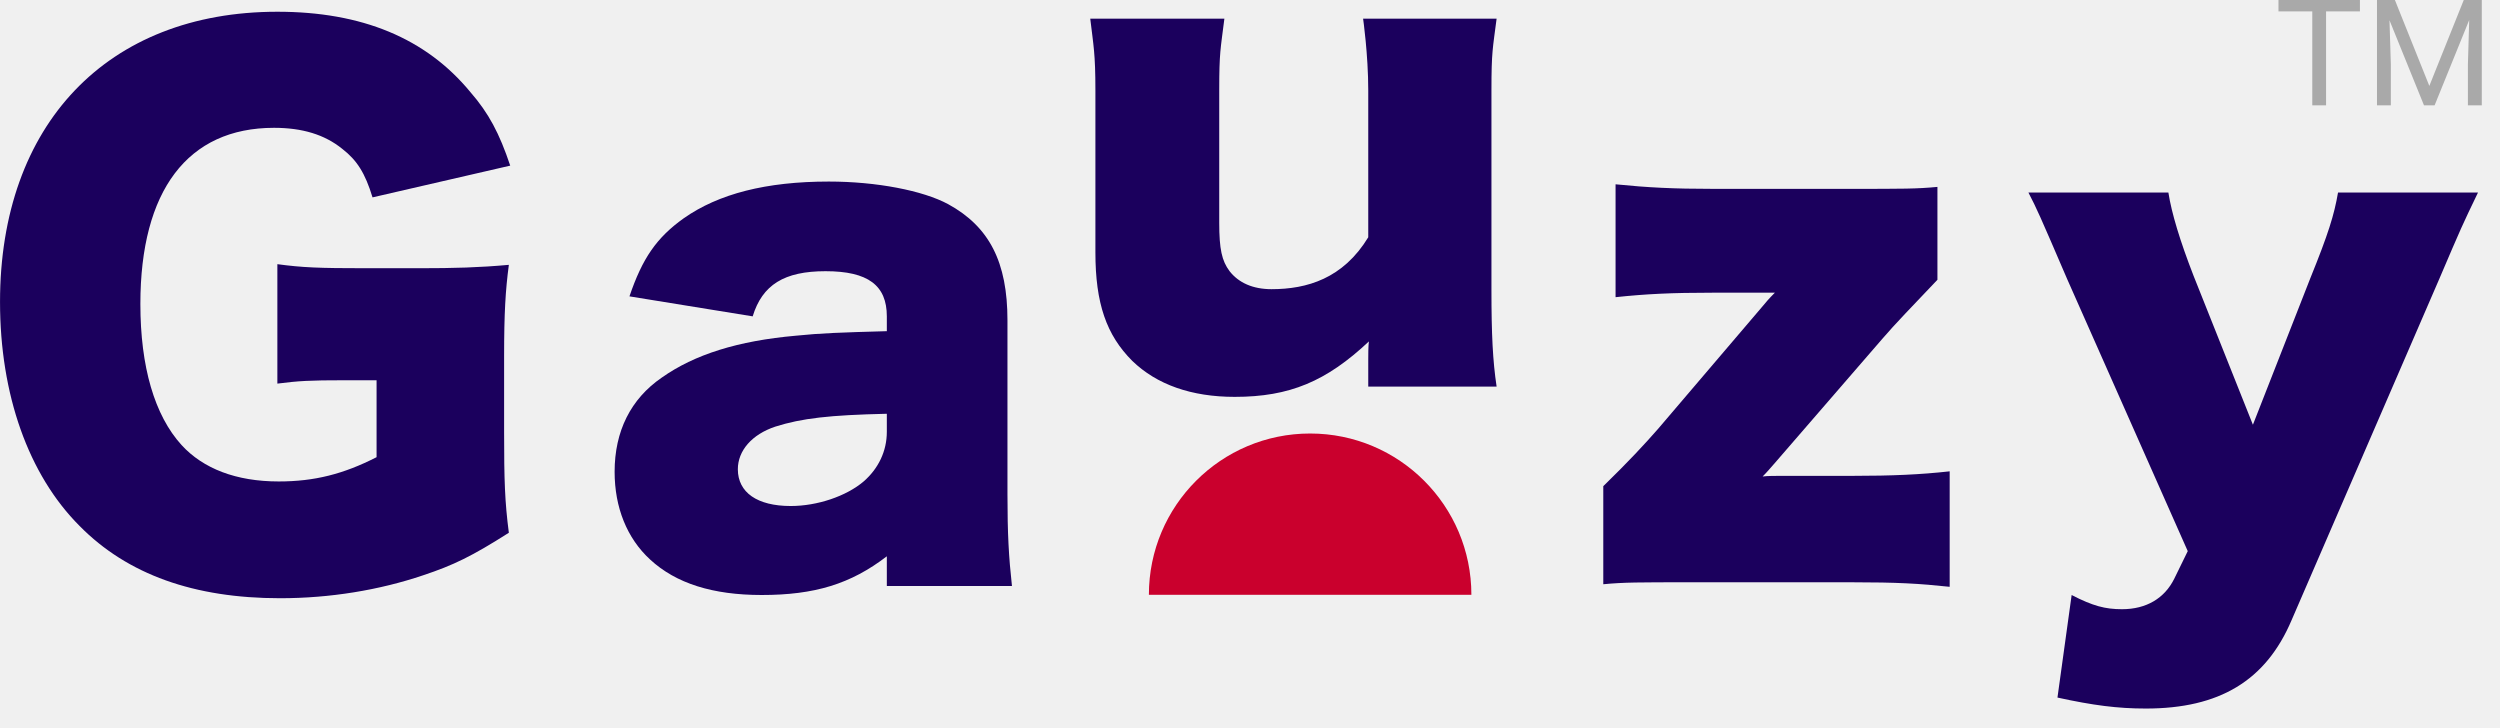
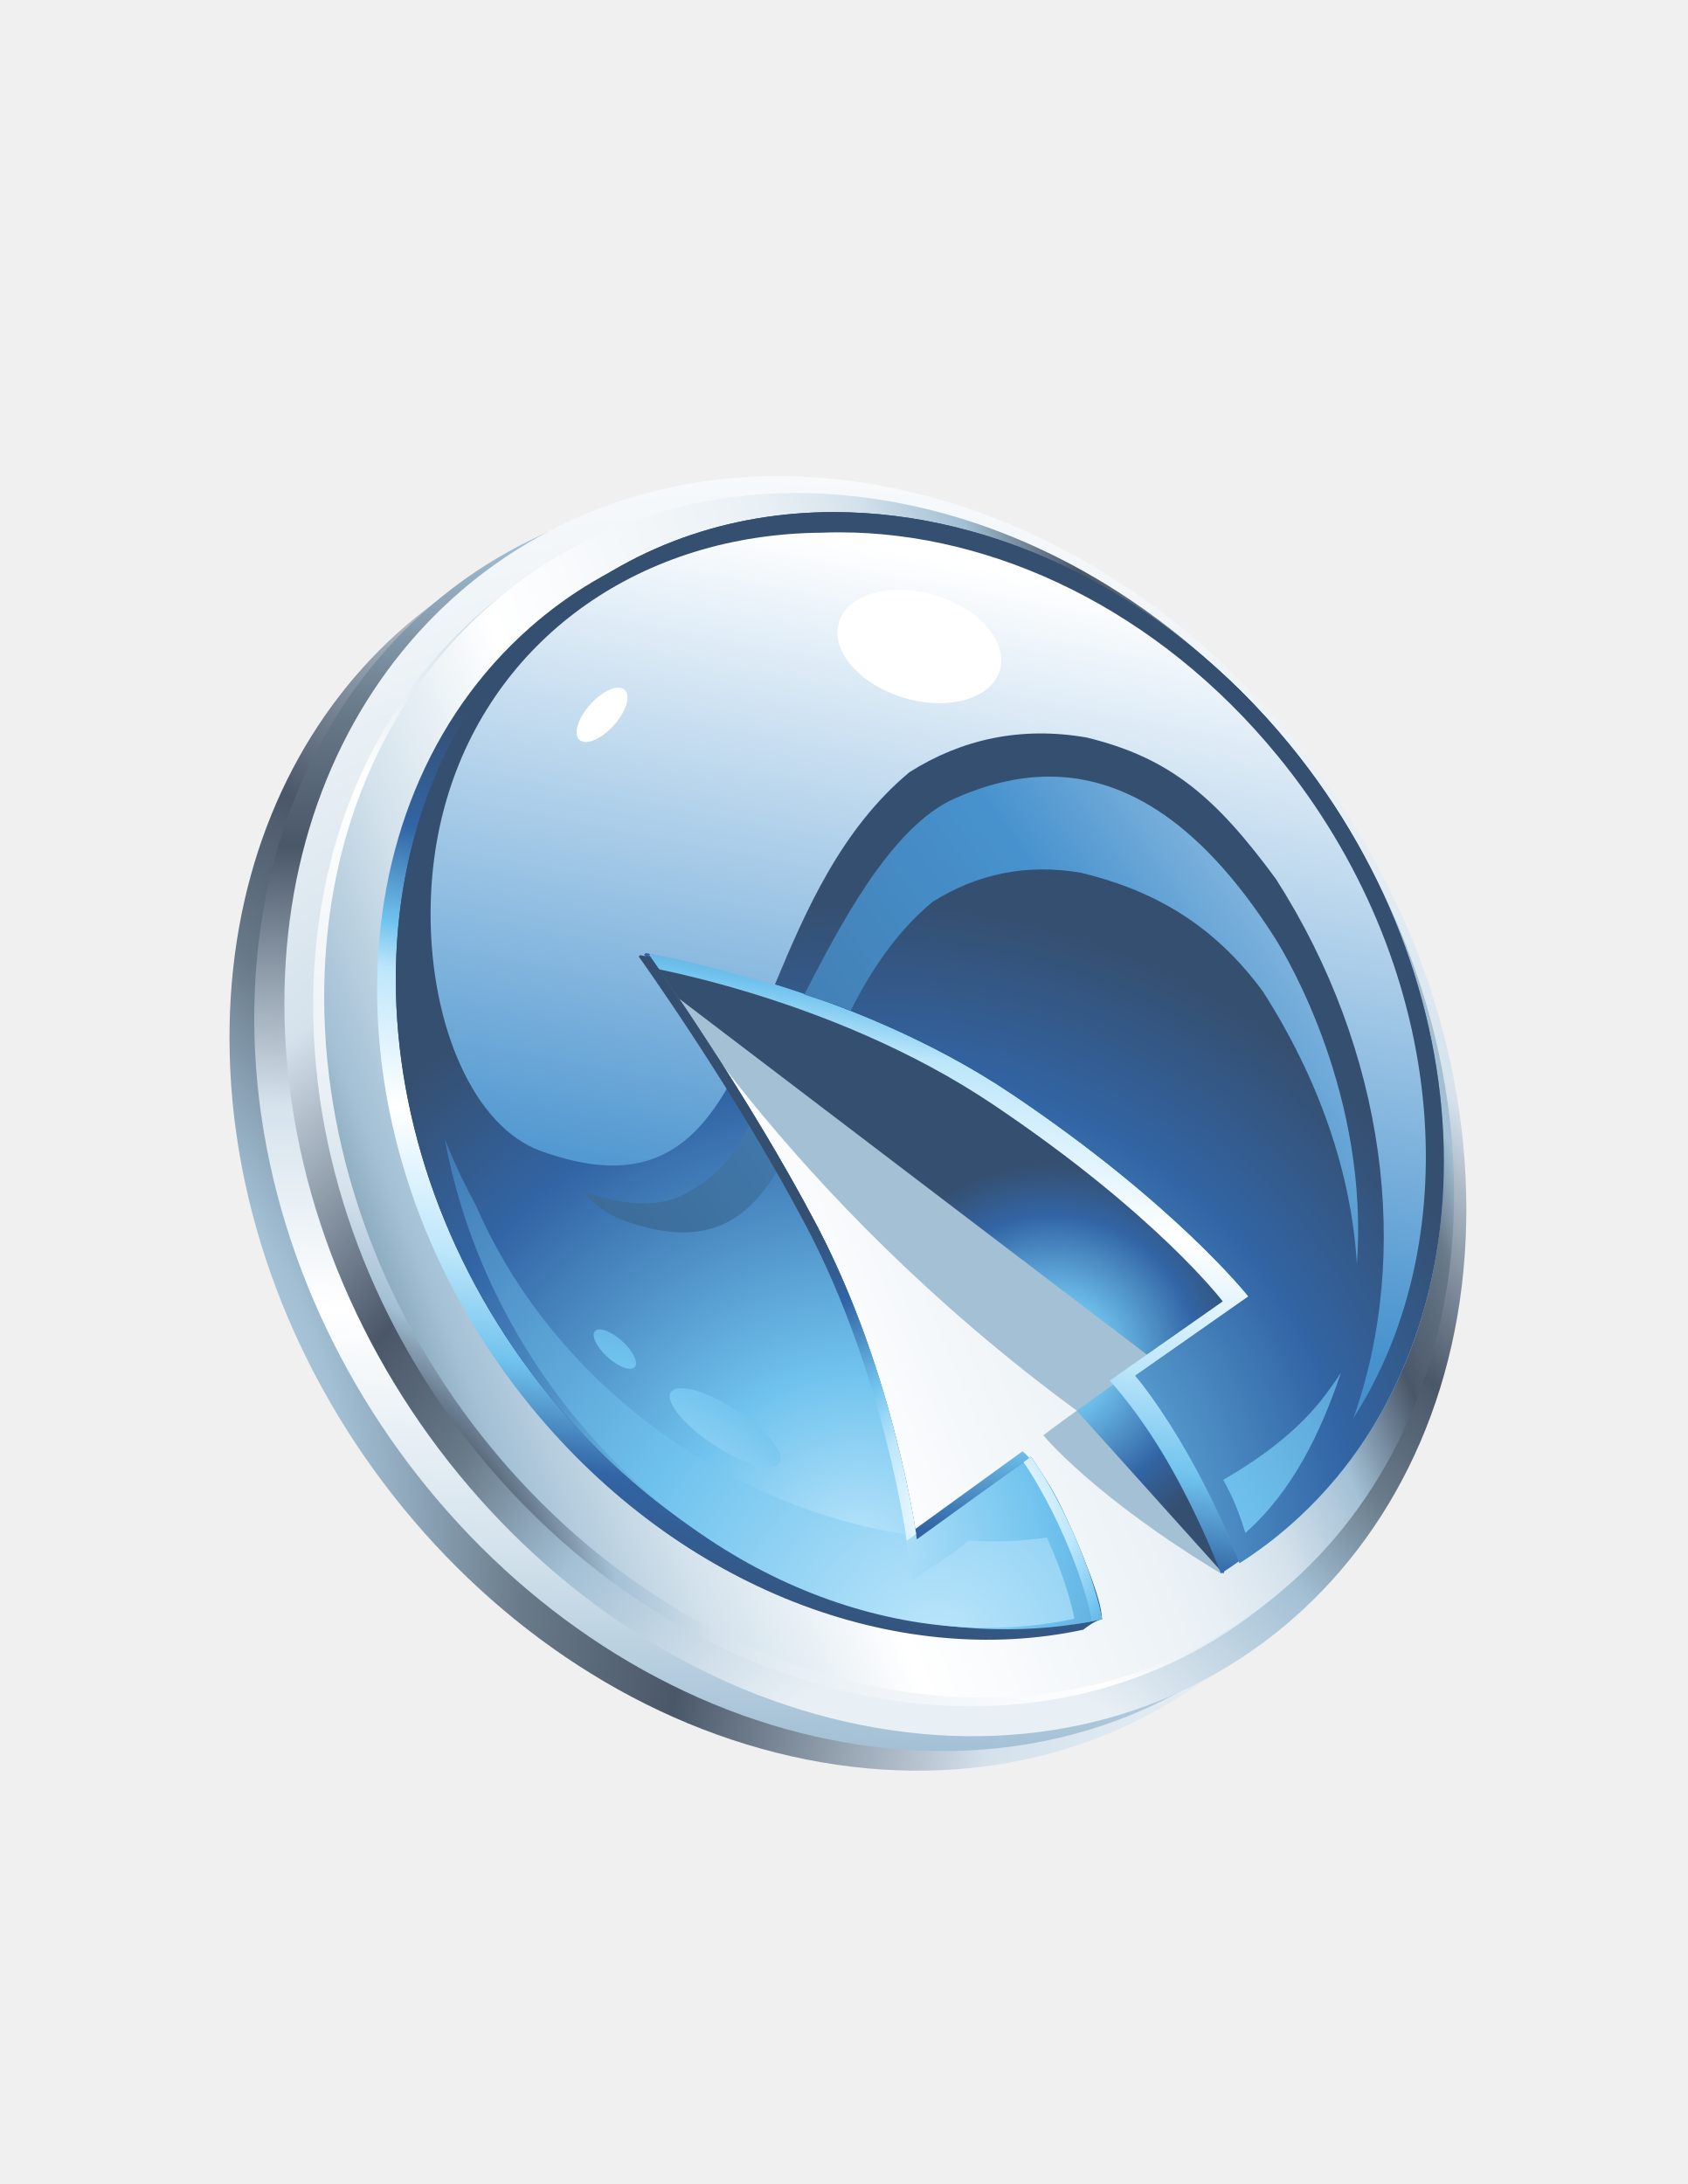
- <svg xmlns="http://www.w3.org/2000/svg" width="79px" height="23px" viewBox="0 0 79 23" version="1.1">
-   <g id="Page-2" stroke="none" stroke-width="1" fill="none" fill-rule="evenodd">
-     <g id="Employee-management-Copy-4" transform="translate(-64, -29)">
-       <g id="Group" transform="translate(64.0008, 29)">
-         <path d="M11.899,12.016 L10.876,12.016 C9.788,12.016 9.425,12.037 8.764,12.122 L8.764,8.348 C9.553,8.454 10.065,8.476 11.557,8.476 L13.263,8.476 C14.351,8.476 15.14,8.454 16.079,8.369 C15.972,9.179 15.929,9.883 15.929,11.269 L15.929,13.658 C15.929,15.172 15.951,15.854 16.079,16.835 C14.906,17.581 14.33,17.859 13.371,18.179 C11.984,18.648 10.427,18.904 8.849,18.904 C6.141,18.904 4.03,18.158 2.515,16.621 C0.895,15.001 1.49213975e-13,12.463 1.49213975e-13,9.541 C1.49213975e-13,3.933 3.39,0.371 8.764,0.371 C11.429,0.371 13.456,1.203 14.863,2.91 C15.439,3.571 15.78,4.21 16.122,5.234 L11.771,6.237 C11.537,5.469 11.281,5.064 10.811,4.701 C10.256,4.253 9.553,4.039 8.658,4.039 C5.927,4.039 4.435,6.023 4.435,9.606 C4.435,11.589 4.882,13.124 5.736,14.063 C6.419,14.809 7.463,15.214 8.806,15.214 C9.937,15.214 10.854,14.98 11.899,14.447 L11.899,12.016 Z" id="Fill-1" fill="#1B005D" />
-         <path d="M28.023,13.645 L28.023,13.075 C26.209,13.116 25.333,13.217 24.497,13.482 C23.763,13.727 23.315,14.237 23.315,14.828 C23.315,15.561 23.926,15.99 24.986,15.99 C25.822,15.99 26.739,15.683 27.29,15.214 C27.758,14.807 28.023,14.256 28.023,13.645 M28.023,10.465 L28.023,9.997 C28.023,9.019 27.432,8.57 26.086,8.57 C24.782,8.57 24.089,8.999 23.784,9.997 L19.89,9.365 C20.298,8.163 20.747,7.51 21.603,6.899 C22.704,6.124 24.211,5.737 26.189,5.737 C27.697,5.737 29.165,6.022 29.96,6.451 C31.264,7.164 31.835,8.285 31.835,10.12 L31.835,15.623 C31.835,16.866 31.876,17.599 31.977,18.517 L28.023,18.517 L28.023,17.579 C26.881,18.456 25.74,18.802 24.069,18.802 C22.52,18.802 21.358,18.435 20.543,17.681 C19.809,17.008 19.421,16.03 19.421,14.909 C19.421,13.624 19.931,12.606 20.91,11.933 C21.949,11.2 23.315,10.771 25.149,10.608 C25.944,10.527 26.555,10.506 28.023,10.465" id="Fill-3" fill="#1B005D" />
-         <path d="M43.073,0.589 L47.292,0.589 C47.17,1.547 47.129,1.616 47.129,2.86 L47.129,9.158 C47.129,10.565 47.17,11.401 47.292,12.216 L43.236,12.216 L43.236,11.339 C43.236,11.237 43.236,10.932 43.256,10.789 C41.911,12.053 40.749,12.541 39.016,12.541 C37.651,12.541 36.551,12.154 35.776,11.401 C34.961,10.585 34.614,9.586 34.614,7.976 L34.614,2.86 C34.614,1.678 34.552,1.444 34.451,0.589 L38.69,0.589 C38.568,1.567 38.527,1.637 38.527,2.86 L38.527,7.038 C38.527,7.874 38.609,8.241 38.853,8.568 C39.138,8.934 39.588,9.138 40.178,9.138 C41.3,9.138 42.441,8.803 43.236,7.498 L43.236,2.86 C43.236,1.719 43.073,0.589 43.073,0.589" id="Fill-5" fill="#1B005D" />
-         <path d="M61.222,5.906 L61.222,8.841 C60.447,9.656 59.856,10.267 59.49,10.696 L56.085,14.63 C55.922,14.813 55.861,14.894 55.698,15.057 C55.841,15.037 56.106,15.037 56.31,15.037 L58.532,15.037 C59.795,15.037 60.692,14.996 61.609,14.894 L61.609,18.543 C60.651,18.441 59.958,18.4 58.511,18.4 L53.415,18.4 C51.784,18.4 51.316,18.4 50.663,18.462 L50.663,15.363 C51.458,14.589 51.968,14.039 52.396,13.55 L55.698,9.677 C55.78,9.575 55.902,9.432 56.085,9.249 L54.128,9.249 C52.804,9.249 52.009,9.29 51.051,9.391 L51.051,5.824 C52.07,5.927 52.885,5.968 54.128,5.968 L58.429,5.968 C60.161,5.968 60.57,5.968 61.222,5.906" id="Fill-7" fill="#1B005D" />
-         <path d="M69.132,17.416 L65.32,8.815 C64.444,6.777 64.362,6.594 64.097,6.084 L68.52,6.084 C68.622,6.736 68.887,7.612 69.315,8.713 L71.191,13.422 L73.004,8.795 C73.574,7.389 73.758,6.798 73.881,6.084 L78.304,6.084 C77.794,7.144 77.794,7.144 77.08,8.815 L72.413,19.598 C71.598,21.514 70.13,22.39 67.807,22.39 C66.91,22.39 66.135,22.288 65.015,22.043 L65.463,18.803 C66.135,19.149 66.523,19.251 67.053,19.251 C67.827,19.251 68.398,18.904 68.703,18.293 L69.132,17.416 Z" id="Fill-9" fill="#1B005D" />
-         <path d="M46.495,18.795 L36.304,18.795 C36.304,15.981 38.586,13.699 41.399,13.699 C44.214,13.699 46.495,15.981 46.495,18.795" id="Fill-12" fill="#CA002D" />
-         <path d="M74.573,0.361 L73.503,0.361 L73.503,3.328 L73.067,3.328 L73.067,0.361 L71.999,0.361 L71.999,2.66453526e-15 L74.573,2.66453526e-15 L74.573,0.361 Z M75.678,2.66453526e-15 L76.766,2.715 L77.854,2.66453526e-15 L78.424,2.66453526e-15 L78.424,3.328 L77.985,3.328 L77.985,2.032 L78.026,0.633 L76.933,3.328 L76.597,3.328 L75.507,0.64 L75.55,2.032 L75.55,3.328 L75.112,3.328 L75.112,2.66453526e-15 L75.678,2.66453526e-15 Z" id="TM" fill="#A9A9A9" fill-rule="nonzero" />
+ <svg xmlns="http://www.w3.org/2000/svg" viewBox="0 0 816 1056" height="1056" width="816" xml:space="preserve" id="svg2" version="1.1">
+   <defs id="defs6">
+     <radialGradient id="radialGradient50" spreadMethod="pad" gradientTransform="matrix(1259.303,-115.1451,-140.9511,-1225.363,-102.5225,219.1201)" gradientUnits="userSpaceOnUse" r="1" cy="0" cx="0" fy="0" fx="0">
+       <stop id="stop24" offset="0" style="stop-opacity:1;stop-color:#e9f0f5" />
+       <stop id="stop26" offset="0.098" style="stop-opacity:1;stop-color:#e9f0f5" />
+       <stop id="stop28" offset="0.184" style="stop-opacity:1;stop-color:#a3c0d5" />
+       <stop id="stop30" offset="0.234" style="stop-opacity:1;stop-color:#687988" />
+       <stop id="stop32" offset="0.279" style="stop-opacity:1;stop-color:#4a5769" />
+       <stop id="stop34" offset="0.369" style="stop-opacity:1;stop-color:#d5e2ec" />
+       <stop id="stop36" offset="0.443" style="stop-opacity:1;stop-color:#e9f0f5" />
+       <stop id="stop38" offset="0.537" style="stop-opacity:1;stop-color:#ffffff" />
+       <stop id="stop40" offset="0.602" style="stop-opacity:1;stop-color:#a3c0d5" />
+       <stop id="stop42" offset="0.668" style="stop-opacity:1;stop-color:#4a5769" />
+       <stop id="stop44" offset="0.75" style="stop-opacity:1;stop-color:#a3c0d5" />
+       <stop id="stop46" offset="0.828" style="stop-opacity:1;stop-color:#688998" />
+       <stop id="stop48" offset="1" style="stop-opacity:1;stop-color:#a3c0d5" />
+     </radialGradient>
+     <linearGradient id="linearGradient92" spreadMethod="pad" gradientTransform="matrix(-28.12782,-725.6841,-725.6841,28.12784,318.6416,699.5669)" gradientUnits="userSpaceOnUse" y2="0" x2="1" y1="0" x1="0">
+       <stop id="stop66" offset="0" style="stop-opacity:1;stop-color:#e9f0f5" />
+       <stop id="stop68" offset="0.02" style="stop-opacity:1;stop-color:#e9f0f5" />
+       <stop id="stop70" offset="0.143" style="stop-opacity:1;stop-color:#a3c0d5" />
+       <stop id="stop72" offset="0.234" style="stop-opacity:1;stop-color:#687988" />
+       <stop id="stop74" offset="0.303" style="stop-opacity:1;stop-color:#4a5769" />
+       <stop id="stop76" offset="0.434" style="stop-opacity:1;stop-color:#d5e2ec" />
+       <stop id="stop78" offset="0.484" style="stop-opacity:1;stop-color:#e9f0f5" />
+       <stop id="stop80" offset="0.537" style="stop-opacity:1;stop-color:#ffffff" />
+       <stop id="stop82" offset="0.656" style="stop-opacity:1;stop-color:#d3e2ec" />
+       <stop id="stop84" offset="0.75" style="stop-opacity:1;stop-color:#a3c0d5" />
+       <stop id="stop86" offset="0.828" style="stop-opacity:1;stop-color:#688998" />
+       <stop id="stop88" offset="0.885" style="stop-opacity:1;stop-color:#a3c0d5" />
+       <stop id="stop90" offset="1" style="stop-opacity:1;stop-color:#a3c0d5" />
+     </linearGradient>
+     <radialGradient id="radialGradient134" spreadMethod="pad" gradientTransform="matrix(970.4728,-167.167,1.896316,-1020.944,357.791,94.05664)" gradientUnits="userSpaceOnUse" r="1" cy="0" cx="0" fy="0" fx="0">
+       <stop id="stop108" offset="0" style="stop-opacity:1;stop-color:#e9f0f5" />
+       <stop id="stop110" offset="0.098" style="stop-opacity:1;stop-color:#e9f0f5" />
+       <stop id="stop112" offset="0.184" style="stop-opacity:1;stop-color:#a3c0d5" />
+       <stop id="stop114" offset="0.234" style="stop-opacity:1;stop-color:#687988" />
+       <stop id="stop116" offset="0.279" style="stop-opacity:1;stop-color:#4a5769" />
+       <stop id="stop118" offset="0.369" style="stop-opacity:1;stop-color:#d5e2ec" />
+       <stop id="stop120" offset="0.443" style="stop-opacity:1;stop-color:#e9f0f5" />
+       <stop id="stop122" offset="0.537" style="stop-opacity:1;stop-color:#ffffff" />
+       <stop id="stop124" offset="0.602" style="stop-opacity:1;stop-color:#a3c0d5" />
+       <stop id="stop126" offset="0.668" style="stop-opacity:1;stop-color:#4a5769" />
+       <stop id="stop128" offset="0.75" style="stop-opacity:1;stop-color:#a3c0d5" />
+       <stop id="stop130" offset="0.828" style="stop-opacity:1;stop-color:#688998" />
+       <stop id="stop132" offset="1" style="stop-opacity:1;stop-color:#a3c0d5" />
+     </radialGradient>
+     <radialGradient id="radialGradient176" spreadMethod="pad" gradientTransform="matrix(529.3954,-91.19,1.034439,-556.9275,118.1035,214.1104)" gradientUnits="userSpaceOnUse" r="1" cy="0" cx="0" fy="0" fx="0">
+       <stop id="stop150" offset="0" style="stop-opacity:1;stop-color:#a8bcc5" />
+       <stop id="stop152" offset="0.053" style="stop-opacity:1;stop-color:#a3c0d5" />
+       <stop id="stop154" offset="0.086" style="stop-opacity:1;stop-color:#687988" />
+       <stop id="stop156" offset="0.143" style="stop-opacity:1;stop-color:#4a5769" />
+       <stop id="stop158" offset="0.205" style="stop-opacity:1;stop-color:#a3c0d5" />
+       <stop id="stop160" offset="0.27" style="stop-opacity:1;stop-color:#d5e2ec" />
+       <stop id="stop162" offset="0.328" style="stop-opacity:1;stop-color:#e9f0f5" />
+       <stop id="stop164" offset="0.537" style="stop-opacity:1;stop-color:#ffffff" />
+       <stop id="stop166" offset="0.656" style="stop-opacity:1;stop-color:#d3e2ec" />
+       <stop id="stop168" offset="0.75" style="stop-opacity:1;stop-color:#a3c0d5" />
+       <stop id="stop170" offset="0.828" style="stop-opacity:1;stop-color:#688998" />
+       <stop id="stop172" offset="0.885" style="stop-opacity:1;stop-color:#a3c0d5" />
+       <stop id="stop174" offset="1" style="stop-opacity:1;stop-color:#a3c0d5" />
+     </radialGradient>
+     <linearGradient id="linearGradient218" spreadMethod="pad" gradientTransform="matrix(-445.8576,-281.6128,-207.5444,530.1256,502.1211,508.3306)" gradientUnits="userSpaceOnUse" y2="0" x2="1" y1="0" x1="0">
+       <stop id="stop192" offset="0" style="stop-opacity:1;stop-color:#a8bcc5" />
+       <stop id="stop194" offset="0.053" style="stop-opacity:1;stop-color:#a3c0d5" />
+       <stop id="stop196" offset="0.086" style="stop-opacity:1;stop-color:#687988" />
+       <stop id="stop198" offset="0.143" style="stop-opacity:1;stop-color:#4a5769" />
+       <stop id="stop200" offset="0.205" style="stop-opacity:1;stop-color:#a3c0d5" />
+       <stop id="stop202" offset="0.27" style="stop-opacity:1;stop-color:#d5e2ec" />
+       <stop id="stop204" offset="0.328" style="stop-opacity:1;stop-color:#e9f0f5" />
+       <stop id="stop206" offset="0.537" style="stop-opacity:1;stop-color:#ffffff" />
+       <stop id="stop208" offset="0.656" style="stop-opacity:1;stop-color:#d3e2ec" />
+       <stop id="stop210" offset="0.75" style="stop-opacity:1;stop-color:#a3c0d5" />
+       <stop id="stop212" offset="0.828" style="stop-opacity:1;stop-color:#688998" />
+       <stop id="stop214" offset="0.885" style="stop-opacity:1;stop-color:#a3c0d5" />
+       <stop id="stop216" offset="1" style="stop-opacity:1;stop-color:#a3c0d5" />
+     </linearGradient>
+     <radialGradient id="radialGradient260" spreadMethod="pad" gradientTransform="matrix(294.668,-26.94313,-32.98154,-286.7261,572.8535,542.6787)" gradientUnits="userSpaceOnUse" r="1" cy="0" cx="0" fy="0" fx="0">
+       <stop id="stop234" offset="0" style="stop-opacity:1;stop-color:#a8bcc5" />
+       <stop id="stop236" offset="0.053" style="stop-opacity:1;stop-color:#a3c0d5" />
+       <stop id="stop238" offset="0.086" style="stop-opacity:1;stop-color:#687988" />
+       <stop id="stop240" offset="0.143" style="stop-opacity:1;stop-color:#4a5769" />
+       <stop id="stop242" offset="0.205" style="stop-opacity:1;stop-color:#a3c0d5" />
+       <stop id="stop244" offset="0.27" style="stop-opacity:1;stop-color:#d5e2ec" />
+       <stop id="stop246" offset="0.328" style="stop-opacity:1;stop-color:#e9f0f5" />
+       <stop id="stop248" offset="0.537" style="stop-opacity:1;stop-color:#ffffff" />
+       <stop id="stop250" offset="0.656" style="stop-opacity:1;stop-color:#d3e2ec" />
+       <stop id="stop252" offset="0.75" style="stop-opacity:1;stop-color:#a3c0d5" />
+       <stop id="stop254" offset="0.828" style="stop-opacity:1;stop-color:#688998" />
+       <stop id="stop256" offset="0.885" style="stop-opacity:1;stop-color:#a3c0d5" />
+       <stop id="stop258" offset="1" style="stop-opacity:1;stop-color:#a3c0d5" />
+     </radialGradient>
+     <radialGradient id="radialGradient284" spreadMethod="pad" gradientTransform="matrix(72.22623,-6.60405,-8.084122,-70.2796,380.5957,299.2363)" gradientUnits="userSpaceOnUse" r="1" cy="0" cx="0" fy="0" fx="0">
+       <stop id="stop276" offset="0" style="stop-opacity:1;stop-color:#bce6fb" />
+       <stop id="stop278" offset="0.283" style="stop-opacity:1;stop-color:#70c3ee" />
+       <stop id="stop280" offset="0.734" style="stop-opacity:1;stop-color:#3265a5" />
+       <stop id="stop282" offset="1" style="stop-opacity:1;stop-color:#354f70" />
+     </radialGradient>
+     <linearGradient id="linearGradient320" spreadMethod="pad" gradientTransform="matrix(-49.32274,-310.3866,-252.0458,43.93089,343.3975,504.6748)" gradientUnits="userSpaceOnUse" y2="0" x2="1" y1="0" x1="0">
+       <stop id="stop300" offset="0" style="stop-opacity:1;stop-color:#354f70" />
+       <stop id="stop302" offset="0.004" style="stop-opacity:1;stop-color:#354f70" />
+       <stop id="stop304" offset="0.143" style="stop-opacity:1;stop-color:#3265a5" />
+       <stop id="stop306" offset="0.254" style="stop-opacity:1;stop-color:#70c3ee" />
+       <stop id="stop308" offset="0.307" style="stop-opacity:1;stop-color:#bce6fb" />
+       <stop id="stop310" offset="0.463" style="stop-opacity:1;stop-color:#ffffff" />
+       <stop id="stop312" offset="0.619" style="stop-opacity:1;stop-color:#bce6fb" />
+       <stop id="stop314" offset="0.73" style="stop-opacity:1;stop-color:#70c3ee" />
+       <stop id="stop316" offset="0.84" style="stop-opacity:1;stop-color:#3265a5" />
+       <stop id="stop318" offset="1" style="stop-opacity:1;stop-color:#354f70" />
+     </linearGradient>
+     <radialGradient id="radialGradient344" spreadMethod="pad" gradientTransform="matrix(201.7054,-34.74439,0.3941345,-212.1954,516.6475,287.7051)" gradientUnits="userSpaceOnUse" r="1" cy="0" cx="0" fy="0" fx="0">
+       <stop id="stop336" offset="0" style="stop-opacity:1;stop-color:#bce6fb" />
+       <stop id="stop338" offset="0.283" style="stop-opacity:1;stop-color:#70c3ee" />
+       <stop id="stop340" offset="0.734" style="stop-opacity:1;stop-color:#3265a5" />
+       <stop id="stop342" offset="1" style="stop-opacity:1;stop-color:#354f70" />
+     </radialGradient>
+     <radialGradient id="radialGradient368" spreadMethod="pad" gradientTransform="matrix(241.6373,-22.09425,-27.04594,-235.1248,311.9102,227.9385)" gradientUnits="userSpaceOnUse" r="1" cy="0" cx="0" fy="0" fx="0">
+       <stop id="stop360" offset="0" style="stop-opacity:1;stop-color:#bce6fb" />
+       <stop id="stop362" offset="0.283" style="stop-opacity:1;stop-color:#70c3ee" />
+       <stop id="stop364" offset="0.734" style="stop-opacity:1;stop-color:#3265a5" />
+       <stop id="stop366" offset="1" style="stop-opacity:1;stop-color:#354f70" />
+     </radialGradient>
+     <linearGradient id="linearGradient392" spreadMethod="pad" gradientTransform="matrix(-141.1932,-783.7336,-635.5443,131.2801,377.3486,640.9644)" gradientUnits="userSpaceOnUse" y2="0" x2="1" y1="0" x1="0">
+       <stop id="stop384" offset="0" style="stop-opacity:1;stop-color:#ffffff" />
+       <stop id="stop386" offset="0.07" style="stop-opacity:1;stop-color:#ffffff" />
+       <stop id="stop388" offset="0.393" style="stop-opacity:1;stop-color:#4792ce" />
+       <stop id="stop390" offset="1" style="stop-opacity:1;stop-color:#354f70" />
+     </linearGradient>
+     <radialGradient id="radialGradient420" spreadMethod="pad" gradientTransform="matrix(699.6665,-63.9744,-78.31215,-680.8092,342.9277,597.79)" gradientUnits="userSpaceOnUse" r="1" cy="0" cx="0" fy="0" fx="0">
+       <stop id="stop408" offset="0" style="stop-opacity:1;stop-color:#ffffff" />
+       <stop id="stop410" offset="0.07" style="stop-opacity:1;stop-color:#ffffff" />
+       <stop id="stop412" offset="0.311" style="stop-opacity:1;stop-color:#bce6fb" />
+       <stop id="stop414" offset="0.471" style="stop-opacity:1;stop-color:#70c3ee" />
+       <stop id="stop416" offset="0.734" style="stop-opacity:1;stop-color:#3265a5" />
+       <stop id="stop418" offset="1" style="stop-opacity:1;stop-color:#354f70" />
+     </radialGradient>
+     <linearGradient id="linearGradient448" spreadMethod="pad" gradientTransform="matrix(-86.05147,202.2619,170.4724,115.8374,302.4033,296.6406)" gradientUnits="userSpaceOnUse" y2="0" x2="1" y1="0" x1="0">
+       <stop id="stop436" offset="0" style="stop-opacity:1;stop-color:#ffffff" />
+       <stop id="stop438" offset="0.07" style="stop-opacity:1;stop-color:#ffffff" />
+       <stop id="stop440" offset="0.311" style="stop-opacity:1;stop-color:#bce6fb" />
+       <stop id="stop442" offset="0.471" style="stop-opacity:1;stop-color:#70c3ee" />
+       <stop id="stop444" offset="0.734" style="stop-opacity:1;stop-color:#3265a5" />
+       <stop id="stop446" offset="1" style="stop-opacity:1;stop-color:#354f70" />
+     </linearGradient>
+     <linearGradient id="linearGradient472" spreadMethod="pad" gradientTransform="matrix(-425.004,-446.3727,-343.8143,495.9546,583.8613,593.6894)" gradientUnits="userSpaceOnUse" y2="0" x2="1" y1="0" x1="0">
+       <stop id="stop464" offset="0" style="stop-opacity:1;stop-color:#ffffff" />
+       <stop id="stop466" offset="0.07" style="stop-opacity:1;stop-color:#ffffff" />
+       <stop id="stop468" offset="0.393" style="stop-opacity:1;stop-color:#4792ce" />
+       <stop id="stop470" offset="1" style="stop-opacity:1;stop-color:#354f70" />
+     </linearGradient>
+     <linearGradient id="linearGradient496" spreadMethod="pad" gradientTransform="matrix(-417.4662,-438.4559,-337.7164,487.1585,533.5576,664.0644)" gradientUnits="userSpaceOnUse" y2="0" x2="1" y1="0" x1="0">
+       <stop id="stop488" offset="0" style="stop-opacity:1;stop-color:#ffffff" />
+       <stop id="stop490" offset="0.07" style="stop-opacity:1;stop-color:#ffffff" />
+       <stop id="stop492" offset="0.393" style="stop-opacity:1;stop-color:#4792ce" />
+       <stop id="stop494" offset="1" style="stop-opacity:1;stop-color:#354f70" />
+     </linearGradient>
+     <radialGradient id="radialGradient520" spreadMethod="pad" gradientTransform="matrix(407.8195,-37.2892,-45.64635,-396.828,339.0156,194.6104)" gradientUnits="userSpaceOnUse" r="1" cy="0" cx="0" fy="0" fx="0">
+       <stop id="stop512" offset="0" style="stop-opacity:1;stop-color:#bce6fb" />
+       <stop id="stop514" offset="0.283" style="stop-opacity:1;stop-color:#70c3ee" />
+       <stop id="stop516" offset="0.734" style="stop-opacity:1;stop-color:#3265a5" />
+       <stop id="stop518" offset="1" style="stop-opacity:1;stop-color:#354f70" />
+     </radialGradient>
+     <radialGradient id="radialGradient544" spreadMethod="pad" gradientTransform="matrix(407.6782,-37.27628,-45.63052,-396.6905,339.0596,194.6309)" gradientUnits="userSpaceOnUse" r="1" cy="0" cx="0" fy="0" fx="0">
+       <stop id="stop536" offset="0" style="stop-opacity:1;stop-color:#bce6fb" />
+       <stop id="stop538" offset="0.283" style="stop-opacity:1;stop-color:#70c3ee" />
+       <stop id="stop540" offset="0.734" style="stop-opacity:1;stop-color:#3265a5" />
+       <stop id="stop542" offset="1" style="stop-opacity:1;stop-color:#354f70" />
+     </radialGradient>
+     <clipPath id="clipPath554" clipPathUnits="userSpaceOnUse">
+       <path id="path552" d="M 0,792 H 612 V 0 H 0 Z" />
+     </clipPath>
+     <radialGradient id="radialGradient580" spreadMethod="pad" gradientTransform="matrix(368.5076,-187.739,-38.71959,-215.8756,253.5513,223.8438)" gradientUnits="userSpaceOnUse" r="1" cy="0" cx="0" fy="0" fx="0">
+       <stop id="stop572" offset="0" style="stop-opacity:1;stop-color:#bce6fb" />
+       <stop id="stop574" offset="0.283" style="stop-opacity:1;stop-color:#70c3ee" />
+       <stop id="stop576" offset="0.734" style="stop-opacity:1;stop-color:#3265a5" />
+       <stop id="stop578" offset="1" style="stop-opacity:1;stop-color:#354f70" />
+     </radialGradient>
+     <radialGradient id="radialGradient604" spreadMethod="pad" gradientTransform="matrix(262.5017,-179.7277,-83.75809,-188.5843,253.521,223.7783)" gradientUnits="userSpaceOnUse" r="1" cy="0" cx="0" fy="0" fx="0">
+       <stop id="stop596" offset="0" style="stop-opacity:1;stop-color:#bce6fb" />
+       <stop id="stop598" offset="0.283" style="stop-opacity:1;stop-color:#70c3ee" />
+       <stop id="stop600" offset="0.734" style="stop-opacity:1;stop-color:#3265a5" />
+       <stop id="stop602" offset="1" style="stop-opacity:1;stop-color:#354f70" />
+     </radialGradient>
+     <clipPath id="clipPath614" clipPathUnits="userSpaceOnUse">
+       <path id="path612" d="M 0,792 H 612 V 0 H 0 Z" />
+     </clipPath>
+     <radialGradient id="radialGradient644" spreadMethod="pad" gradientTransform="matrix(123.3378,-11.27745,-13.80493,-120.0136,351.7812,243.6982)" gradientUnits="userSpaceOnUse" r="1" cy="0" cx="0" fy="0" fx="0">
+       <stop id="stop632" offset="0" style="stop-opacity:1;stop-color:#ffffff" />
+       <stop id="stop634" offset="0.07" style="stop-opacity:1;stop-color:#ffffff" />
+       <stop id="stop636" offset="0.311" style="stop-opacity:1;stop-color:#bce6fb" />
+       <stop id="stop638" offset="0.471" style="stop-opacity:1;stop-color:#70c3ee" />
+       <stop id="stop640" offset="0.734" style="stop-opacity:1;stop-color:#3265a5" />
+       <stop id="stop642" offset="1" style="stop-opacity:1;stop-color:#354f70" />
+     </radialGradient>
+     <radialGradient id="radialGradient672" spreadMethod="pad" gradientTransform="matrix(123.3202,-11.27585,-13.80296,-119.9965,351.791,243.6914)" gradientUnits="userSpaceOnUse" r="1" cy="0" cx="0" fy="0" fx="0">
+       <stop id="stop660" offset="0" style="stop-opacity:1;stop-color:#ffffff" />
+       <stop id="stop662" offset="0.07" style="stop-opacity:1;stop-color:#ffffff" />
+       <stop id="stop664" offset="0.311" style="stop-opacity:1;stop-color:#bce6fb" />
+       <stop id="stop666" offset="0.471" style="stop-opacity:1;stop-color:#70c3ee" />
+       <stop id="stop668" offset="0.734" style="stop-opacity:1;stop-color:#3265a5" />
+       <stop id="stop670" offset="1" style="stop-opacity:1;stop-color:#354f70" />
+     </radialGradient>
+   </defs>
+   <g transform="matrix(1.333333,0,0,-1.333333,0,1056)" id="g10">
+     <g id="g12">
+       <g id="g14">
+         <g id="g20">
+           <g id="g22">
+             <path id="path52" style="fill:url(#radialGradient50);stroke:none" d="M 83.212,415.257 C 83.435,290.75 179.549,173.305 297.905,152.92 v 0 c 118.337,-20.388 214.094,64.019 213.878,188.518 v 0 c -0.225,124.509 -96.347,241.96 -214.689,262.338 v 0 c -11.883,2.046 -23.525,3.036 -34.878,3.036 v 0 C 160.495,606.805 83.007,527.25 83.212,415.257" />
+           </g>
+         </g>
+       </g>
+     </g>
+     <g id="g54">
+       <g id="g56">
+         <g id="g62">
+           <g id="g64">
+             <path id="path94" style="fill:url(#linearGradient92);stroke:none" d="M 92.181,422.357 C 92.406,297.87 188.521,180.415 306.876,160.028 v 0 c 118.352,-20.378 214.109,64.046 213.876,188.537 v 0 C 520.534,473.059 424.41,590.509 306.059,610.893 v 0 c -11.881,2.047 -23.526,3.037 -34.878,3.037 v 0 C 169.465,613.925 91.975,534.367 92.181,422.357" />
+           </g>
+         </g>
+       </g>
+     </g>
+     <g id="g96">
+       <g id="g98">
+         <g id="g104">
+           <g id="g106">
+             <path id="path136" style="fill:url(#radialGradient134);stroke:none" d="m 103.118,427.767 c 0.23,-124.499 96.353,-241.96 214.696,-262.35 v 0 c 118.345,-20.373 214.112,64.044 213.876,188.539 v 0 c -0.215,124.496 -96.341,241.946 -214.685,262.329 v 0 c -11.882,2.046 -23.524,3.036 -34.877,3.036 v 0 C 180.411,619.314 102.922,539.764 103.118,427.767" />
+           </g>
+         </g>
+       </g>
+     </g>
+     <g id="g138">
+       <g id="g140">
+         <g id="g146">
+           <g id="g148">
+             <path id="path178" style="fill:url(#radialGradient176);stroke:none" d="m 113.558,426.931 c 0.219,-119.033 92.104,-231.303 205.238,-250.778 v 0 c 113.135,-19.483 204.669,61.186 204.453,180.209 v 0 C 523.046,475.385 431.15,587.66 318.017,607.14 v 0 c -11.359,1.957 -22.493,2.904 -33.346,2.903 v 0 C 187.433,610.039 113.366,533.99 113.558,426.931" />
+           </g>
+         </g>
+       </g>
+     </g>
+     <g id="g180">
+       <g id="g182">
+         <g id="g188">
+           <g id="g190">
+             <path id="path220" style="fill:url(#linearGradient218);stroke:none" d="m 117.547,430.087 c 0.219,-119.015 92.101,-231.298 205.238,-250.772 v 0 c 113.134,-19.489 204.672,61.201 204.452,180.212 v 0 c -0.218,119.004 -92.091,231.296 -205.23,250.783 v 0 c -11.359,1.956 -22.492,2.903 -33.344,2.903 v 0 C 191.426,613.208 117.355,537.16 117.547,430.087" />
+           </g>
+         </g>
+       </g>
+     </g>
+     <g id="g222">
+       <g id="g224">
+         <g id="g230">
+           <g id="g232">
+             <path id="path262" style="fill:url(#radialGradient260);stroke:none" d="m 390.436,280.442 c -7.958,-5.7 -12.118,-8.939 -12.118,-8.939 v 0 c 0,0 17.948,-22.046 64.379,-50.114 v 0 c 10.339,35.971 -5.945,99.17 -5.945,99.17 v 0 L 234.135,446.307 c 0,0 49.381,-87.359 156.301,-165.865" />
+           </g>
+         </g>
+       </g>
+     </g>
+     <g id="g264">
+       <g id="g266">
+         <g id="g272">
+           <g id="g274">
+             <path id="path286" style="fill:url(#radialGradient284);stroke:none" d="m 229.905,442.289 187.39,-142.633 -26.859,-19.214 53.149,-59.134 25.953,80.969 -168.732,168.074 z" />
+           </g>
+         </g>
+       </g>
+     </g>
+     <g id="g288">
+       <g id="g290">
+         <g id="g296">
+           <g id="g298">
+             <path id="path322" style="fill:url(#linearGradient320);stroke:none" d="m 192.139,564.424 c -74.068,-65.283 -73.838,-191.856 0.503,-282.696 v 0 c 54.203,-66.224 132.83,-95.176 200.159,-80.719 v 0 c 0,0 3.801,3.188 6.779,3.796 v 0 c -0.18,8.017 -7.95,25.28 -12.829,36.466 v 0 c -8.073,18.516 -16.014,24.425 -16.014,24.425 v 0 l -41.335,-29.962 c 0,0 -11.649,54.034 -39.963,108.004 v 0 c -25.691,48.935 -60.951,98.184 -60.951,98.184 v 0 l 0.52,0.45 c 0,0 71.545,-10.935 130.964,-50.828 v 0 c 59.415,-39.879 83.391,-71.479 83.391,-71.479 v 0 l -40.987,-28.727 c 0,0 11.412,-12.138 22.8,-32.6 v 0 c 11.396,-20.481 17.521,-37.349 17.521,-37.349 v 0 c 6.477,4.144 12.723,8.822 18.66,14.051 v 0 c 74.082,65.291 73.849,191.855 -0.495,282.699 v 0 c -45.066,55.065 -107.02,84.364 -165.324,84.365 v 0 c -37.885,0 -74.228,-12.37 -103.399,-38.08" />
+           </g>
+         </g>
+       </g>
+     </g>
+     <g id="g324">
+       <g id="g326">
+         <g id="g332">
+           <g id="g334">
+             <path id="path346" style="fill:url(#radialGradient344);stroke:none" d="M 198.916,568.211 C 124.854,502.928 125.077,376.361 199.427,285.5 v 0 c 54.197,-66.223 132.828,-95.162 200.153,-80.695 v 0 c 0,0 -1.784,11.428 -9.851,29.965 v 0 c -8.076,18.521 -15.944,28.974 -15.944,28.974 v 0 l -41.329,-29.956 c 0,0 -7.917,59.783 -36.238,113.735 v 0 c -25.693,48.939 -60.945,98.185 -60.945,98.185 v 0 l 0.511,0.457 c 0,0 71.557,-10.942 130.969,-50.824 v 0 c 59.417,-39.885 85.886,-73.477 85.886,-73.477 v 0 L 411.65,293.123 c 0,0 8.915,-10.146 20.308,-30.609 v 0 c 11.398,-20.459 17.509,-37.345 17.509,-37.345 v 0 c 6.486,4.15 12.738,8.821 18.683,14.071 v 0 c 74.058,65.271 73.825,191.845 -0.502,282.693 v 0 c -45.066,55.057 -107.029,84.355 -165.329,84.36 v 0 c -37.892,0.004 -74.228,-12.367 -103.403,-38.082" />
+           </g>
+         </g>
+       </g>
+     </g>
+     <g id="g348">
+       <g id="g350">
+         <g id="g356">
+           <g id="g358">
+             <path id="path370" style="fill:url(#radialGradient368);stroke:none" d="M 198.916,568.211 C 124.854,502.928 125.077,376.361 199.427,285.5 v 0 c 54.197,-66.223 132.828,-95.162 200.153,-80.695 v 0 c 0,0 -1.784,11.428 -9.851,29.965 v 0 c -8.076,18.521 -15.944,28.974 -15.944,28.974 v 0 l -41.329,-29.956 c 0,0 -7.917,59.783 -36.238,113.735 v 0 c -25.693,48.939 -60.945,98.185 -60.945,98.185 v 0 l 0.511,0.457 c 0,0 71.557,-10.942 130.969,-50.824 v 0 c 59.417,-39.885 85.886,-73.477 85.886,-73.477 v 0 L 411.65,293.123 c 0,0 8.915,-10.146 20.308,-30.609 v 0 c 11.398,-20.459 17.509,-37.345 17.509,-37.345 v 0 c 6.486,4.15 12.738,8.821 18.683,14.071 v 0 c 74.058,65.271 73.825,191.845 -0.502,282.693 v 0 c -45.066,55.057 -107.029,84.355 -165.329,84.36 v 0 c -37.892,0.004 -74.228,-12.367 -103.403,-38.082" />
+           </g>
+         </g>
+       </g>
+     </g>
+     <g id="g372">
+       <g id="g374">
+         <g id="g380">
+           <g id="g382">
+             <path id="path394" style="fill:url(#linearGradient392);stroke:none" d="M 297.719,598.819 C 232.872,598.237 180.758,561.418 162.83,504.981 v 0 c -4.356,-13.72 -6.695,-28.613 -6.702,-44.421 v 0 c -0.019,-40.823 15.775,-77.203 39.996,-85.967 v 0 c 36.781,-13.305 54.681,0.103 68.221,23.998 v 0 c -16.666,27.211 -30.709,47.266 -30.709,47.266 v 0 l 0.499,0.45 c 0,0 19.607,-3.025 46.667,-11.747 v 0 c 11.223,26.941 24.05,56.649 48.977,77.432 v 0 c 19.066,12.047 40.538,16.67 64.178,12.565 v 0 c 30.367,-7.329 46.993,-21.78 68.713,-51.359 v 0 c 39.907,-62.375 49.256,-136.012 28.028,-195.543 v 0 c 42.61,66.573 33.457,165.86 -27.419,240.229 v 0 c -43.316,52.928 -102.849,81.069 -158.88,81.07 v 0 c -2.234,0 -4.459,-0.045 -6.68,-0.135" />
+           </g>
+         </g>
+       </g>
+     </g>
+     <g id="g396">
+       <g id="g398">
+         <g id="g404">
+           <g id="g406">
+             <path id="path422" style="fill:url(#radialGradient420);stroke:none" d="m 445.294,234.078 c -0.371,0.949 -0.932,2.361 -1.683,4.191 v 0 z" />
+           </g>
+         </g>
+       </g>
+     </g>
+     <g id="g424">
+       <g id="g426">
+         <g id="g432">
+           <g id="g434">
+             <path id="path450" style="fill:url(#linearGradient448);stroke:none" d="m 233.636,445.857 c 0,0 10.386,-14.841 23.905,-36.308 v 0 l 0.225,0.214 c 0,0 0.678,-0.117 1.937,-0.341 v 0 c -13.817,21.459 -24.43,36.286 -24.43,36.286 v 0 l 0.388,0.341 c -0.992,0.18 -1.526,0.258 -1.526,0.258 v 0 z" />
+           </g>
+         </g>
+       </g>
+     </g>
+     <g id="g452">
+       <g id="g454">
+         <g id="g460">
+           <g id="g462">
+             <path id="path474" style="fill:url(#linearGradient472);stroke:none" d="M 346.286,502.507 C 322.508,492.056 303.539,454.262 291.62,431.335 v 0 c 6.554,-2.158 9.656,-3.084 16.803,-5.9 v 0 c 7.331,14.507 16.484,28.501 29.678,39.484 v 0 c 16.023,10.125 34.062,14.017 53.914,10.572 v 0 c 25.513,-6.167 47.639,-18.17 65.887,-43.019 v 0 c 20.31,-31.741 32.133,-65.748 34.098,-99.067 v 0 c 4.431,60.931 -24.772,110.703 -29.937,118.792 v 0 c -28.575,44.752 -56.881,58.178 -81.634,58.179 v 0 c -12.413,0 -23.93,-3.375 -34.143,-7.869" />
+           </g>
+         </g>
+       </g>
+     </g>
+     <g id="g476">
+       <g id="g478">
+         <g id="g484">
+           <g id="g486">
+             <path id="path498" style="fill:url(#linearGradient496);stroke:none" d="m 248.226,358.96 c -10.774,-5.774 -24.976,-3.232 -37.109,1.132 v 0 c 4.322,-4.936 9.259,-8.602 14.72,-10.572 v 0 c 30.897,-11.186 45.93,0.087 57.304,20.173 v 0 c -5.126,8.337 -6.881,9.527 -10.947,15.747 v 0 c -7.008,-16.07 -16.329,-22.386 -23.968,-26.48" />
+           </g>
+         </g>
+       </g>
+     </g>
+     <g id="g500">
+       <g id="g502">
+         <g id="g508">
+           <g id="g510">
+             <path id="path522" style="fill:url(#radialGradient520);stroke:none" d="M 480.844,286.529 C 470.969,273.247 457.477,263.49 443.559,255.34 v 0 c 3.895,-7.121 5.649,-11.707 7.984,-19.236 v 0 c 17.091,15.08 27.315,36.279 34.685,58.098 v 0 c -1.369,-2.119 -3.112,-4.614 -5.384,-7.673" />
+           </g>
+         </g>
+       </g>
+     </g>
+     <g id="g524">
+       <g id="g526">
+         <g id="g532">
+           <g id="g534">
+             <path id="path546" style="fill:url(#radialGradient544);stroke:none" d="m 208.568,277.956 c 49.002,-59.883 120.095,-86.035 180.981,-72.969 v 0 c 0,0 -1.62,10.356 -8.922,27.1 v 0 c -0.331,0.781 -0.674,1.537 -1.008,2.287 v 0 c -10.508,-1.23 -17.798,-1.717 -28.604,-1.086 v 0 c -3.657,-3.798 -15.522,-10.895 -20.065,-14.304 v 0 l -2.104,12.228 c 0,0 -0.209,1.55 -0.67,4.383 v 0 c -33.648,5.369 -67.235,19.672 -96.522,43.044 v 0 c -27.034,21.56 -46.925,48.093 -59.162,76.377 v 0 c -7.503,13.822 -11.181,23.894 -11.181,23.894 v 0 c 6.405,-35.11 22.153,-70.284 47.257,-100.954" />
+           </g>
+         </g>
+       </g>
+     </g>
+     <g id="g548">
+       <g clip-path="url(#clipPath554)" id="g550">
+         <g transform="translate(362.334,548.2603)" id="g556">
+           <path id="path558" style="fill:#ffffff;fill-opacity:1;fill-rule:nonzero;stroke:none" d="m 0,0 c -3.614,-10.106 -19.504,-14.147 -35.504,-9.008 -16.008,5.135 -26.051,17.502 -22.444,27.62 3.608,10.114 19.506,14.149 35.504,9.009 C -6.438,22.49 3.606,10.132 0,0" />
+         </g>
+       </g>
+     </g>
+     <g id="g560">
+       <g id="g562">
+         <g id="g568">
+           <g id="g570">
+             <path id="path582" style="fill:url(#radialGradient580);stroke:none" d="m 243.296,287.223 c -2.392,-3.381 4.469,-11.904 15.325,-19.051 v 0 c 10.853,-7.153 21.593,-10.212 23.982,-6.824 v 0 c 2.393,3.382 -4.461,11.904 -15.314,19.061 v 0 c -7.849,5.171 -15.633,8.201 -20.252,8.201 v 0 c -1.77,-0.001 -3.076,-0.446 -3.741,-1.387" />
+           </g>
+         </g>
+       </g>
+     </g>
+     <g id="g584">
+       <g id="g586">
+         <g id="g592">
+           <g id="g594">
+             <path id="path606" style="fill:url(#radialGradient604);stroke:none" d="m 215.764,309.333 c -1.51,-1.561 0.476,-5.751 4.436,-9.383 v 0 c 3.965,-3.618 8.402,-5.299 9.915,-3.728 v 0 c 1.506,1.543 -0.483,5.74 -4.435,9.376 v 0 c -2.962,2.699 -6.178,4.319 -8.252,4.319 v 0 c -0.705,0 -1.278,-0.188 -1.664,-0.584" />
+           </g>
+         </g>
+       </g>
+     </g>
+     <g id="g608">
+       <g clip-path="url(#clipPath614)" id="g610">
+         <g transform="translate(222.6934,529.1123)" id="g616">
+           <path id="path618" style="fill:#ffffff;fill-opacity:1;fill-rule:nonzero;stroke:none" d="m 0,0 c -4.483,-5.046 -10.079,-7.506 -12.508,-5.485 -2.427,2.028 -0.754,7.756 3.728,12.801 4.474,5.05 10.08,7.51 12.5,5.481 C 6.154,10.785 4.48,5.052 0,0" />
+         </g>
+       </g>
+     </g>
+     <g id="g620">
+       <g id="g622">
+         <g id="g628">
+           <g id="g630">
+             <path id="path646" style="fill:url(#radialGradient644);stroke:none" d="m 231.577,445.154 c 0,0 35.262,-49.225 60.945,-98.179 v 0 c 28.329,-53.947 36.246,-113.714 36.246,-113.714 v 0 l 3.408,2.464 c -1.623,10.626 -10.629,63.523 -35.958,111.798 v 0 c -23.87,45.491 -56.002,91.205 -60.431,97.446 v 0 c -2.386,0.438 -3.686,0.644 -3.686,0.644 v 0 z" />
+           </g>
+         </g>
+       </g>
+     </g>
+     <g id="g648">
+       <g id="g650">
+         <g id="g656">
+           <g id="g658">
+             <path id="path674" style="fill:url(#radialGradient672);stroke:none" d="m 371.104,261.797 c 2.363,-3.422 8.574,-12.999 14.929,-27.58 v 0 c 8.073,-18.5 9.859,-29.956 9.859,-29.956 v 0 c -2.827,-0.604 -5.683,-1.135 -8.547,-1.593 v 0 c 4.114,0.565 8.195,1.258 12.235,2.137 v 0 c 0,0 -1.784,11.428 -9.851,29.965 v 0 c -8.076,18.521 -15.944,28.974 -15.944,28.974 v 0 z" />
+           </g>
+         </g>
      </g>
    </g>
  </g>
</svg>
